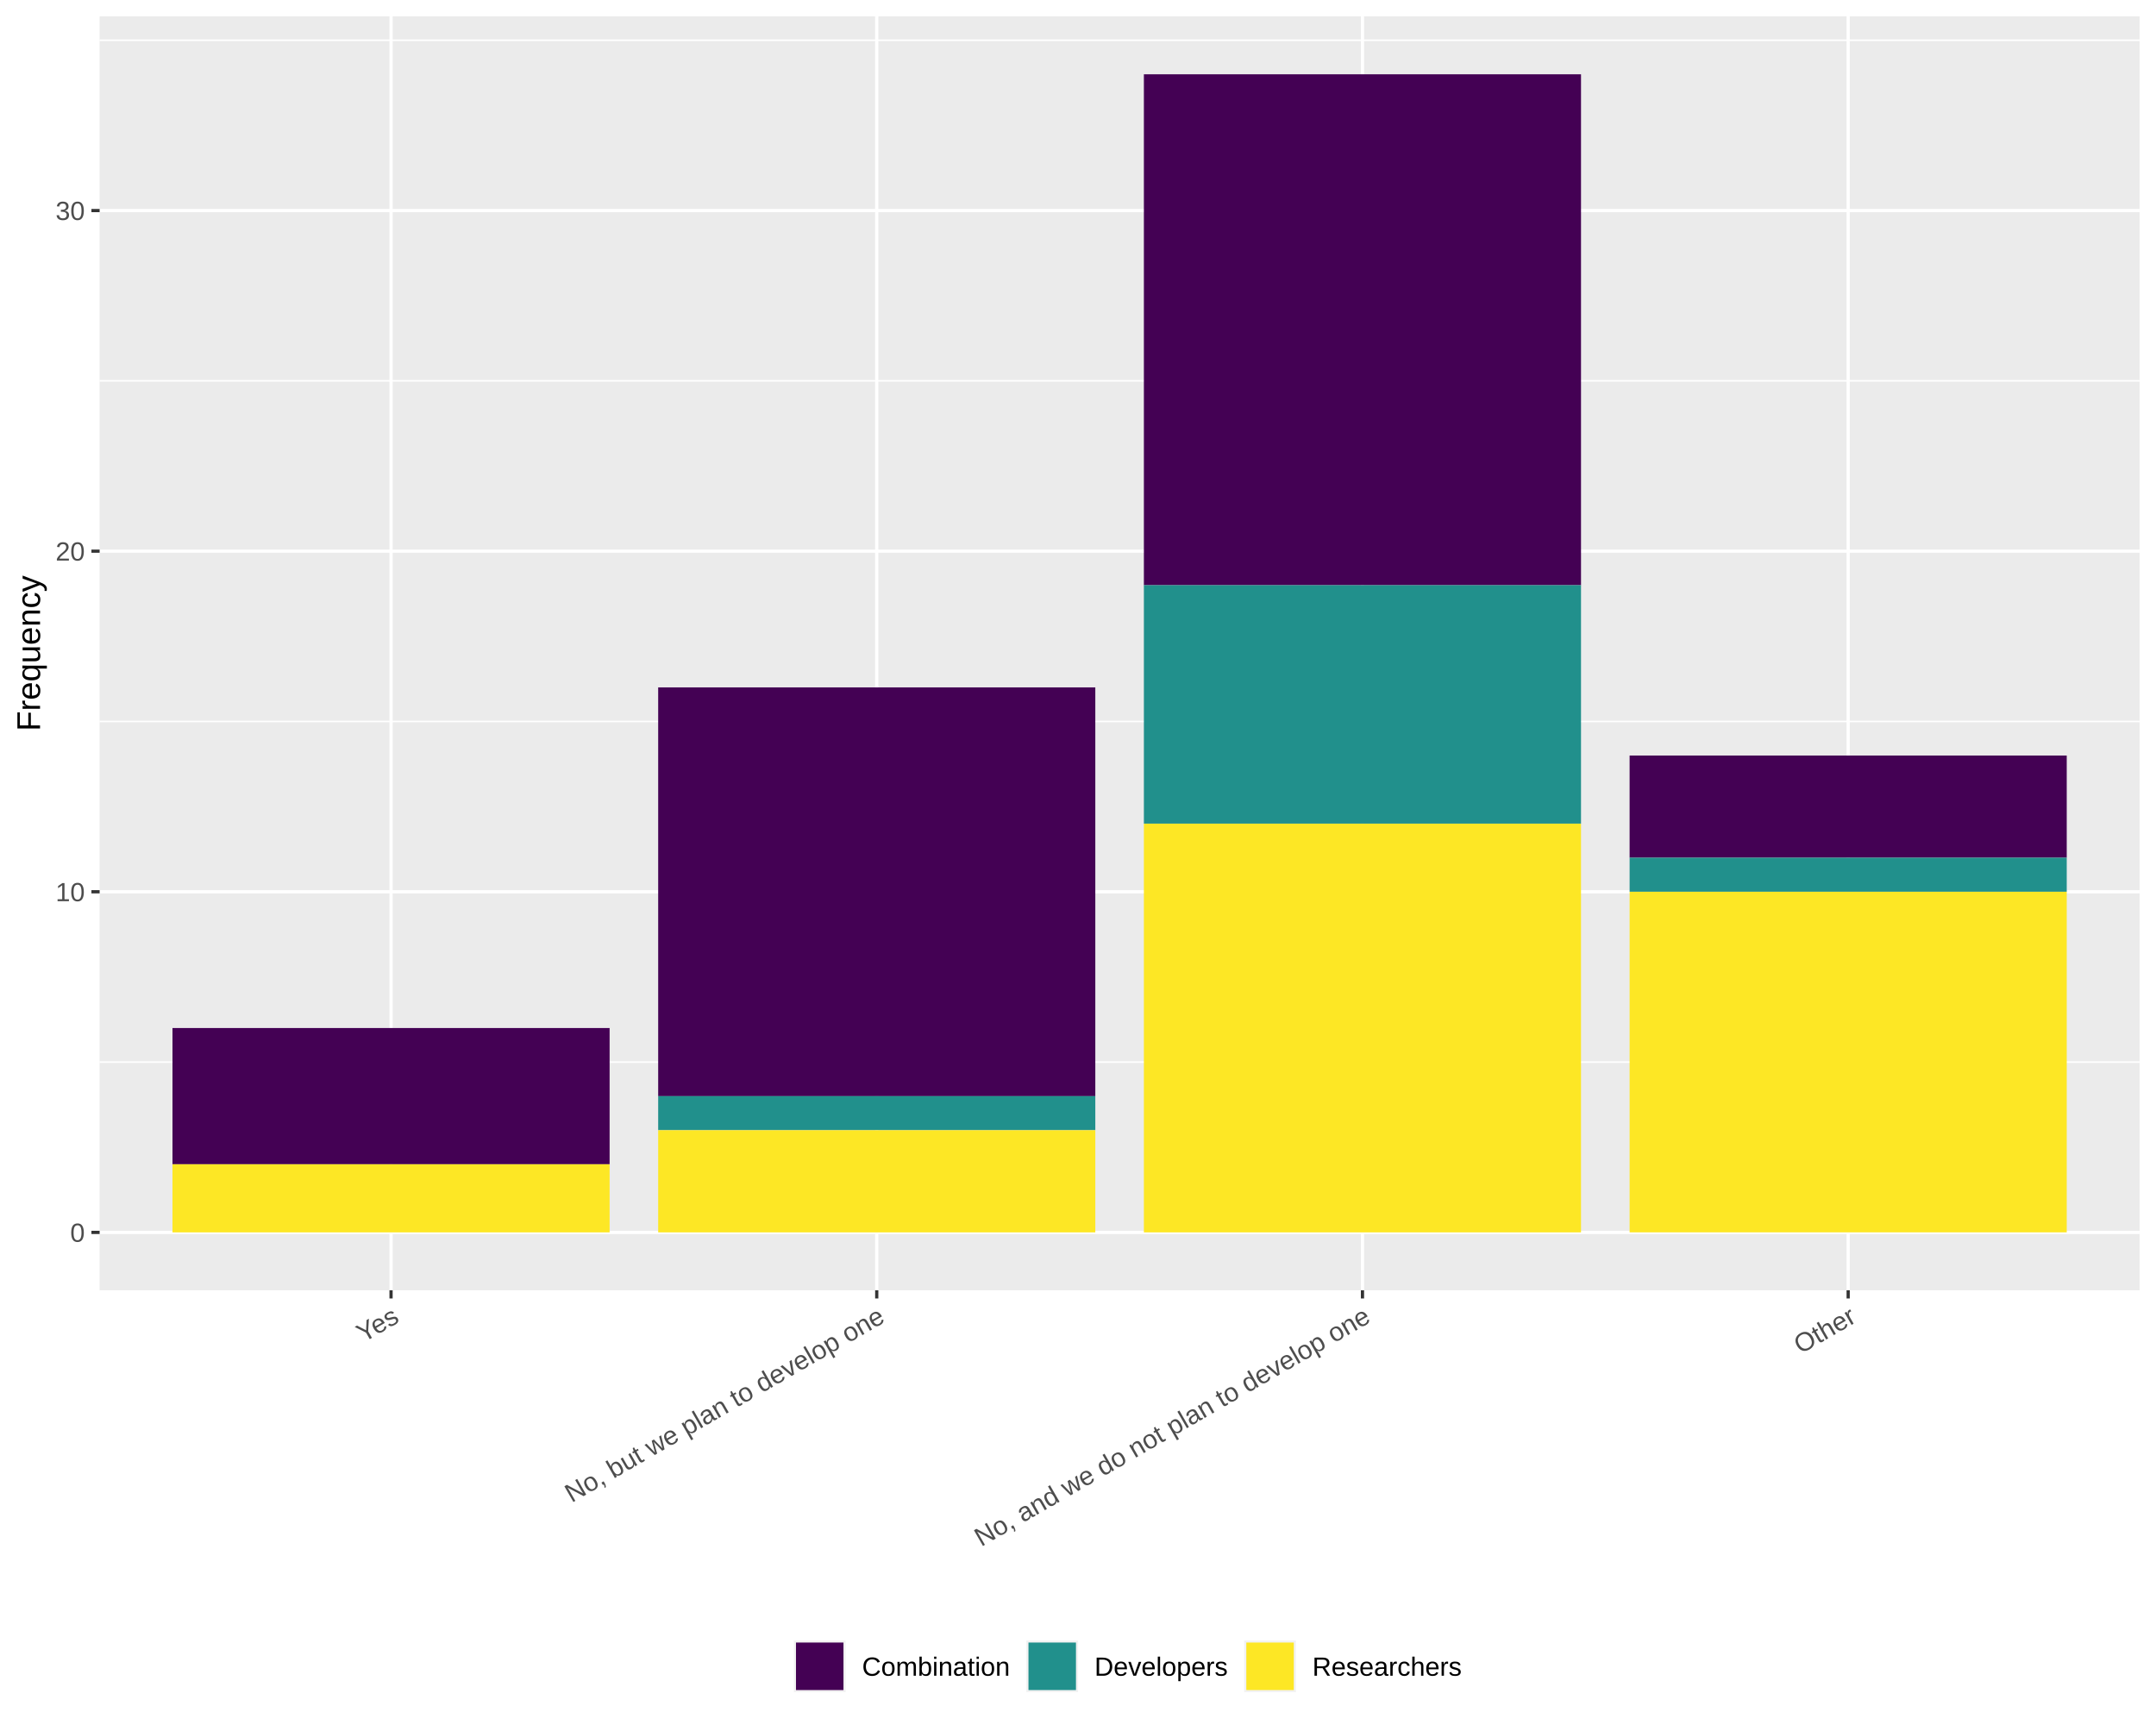
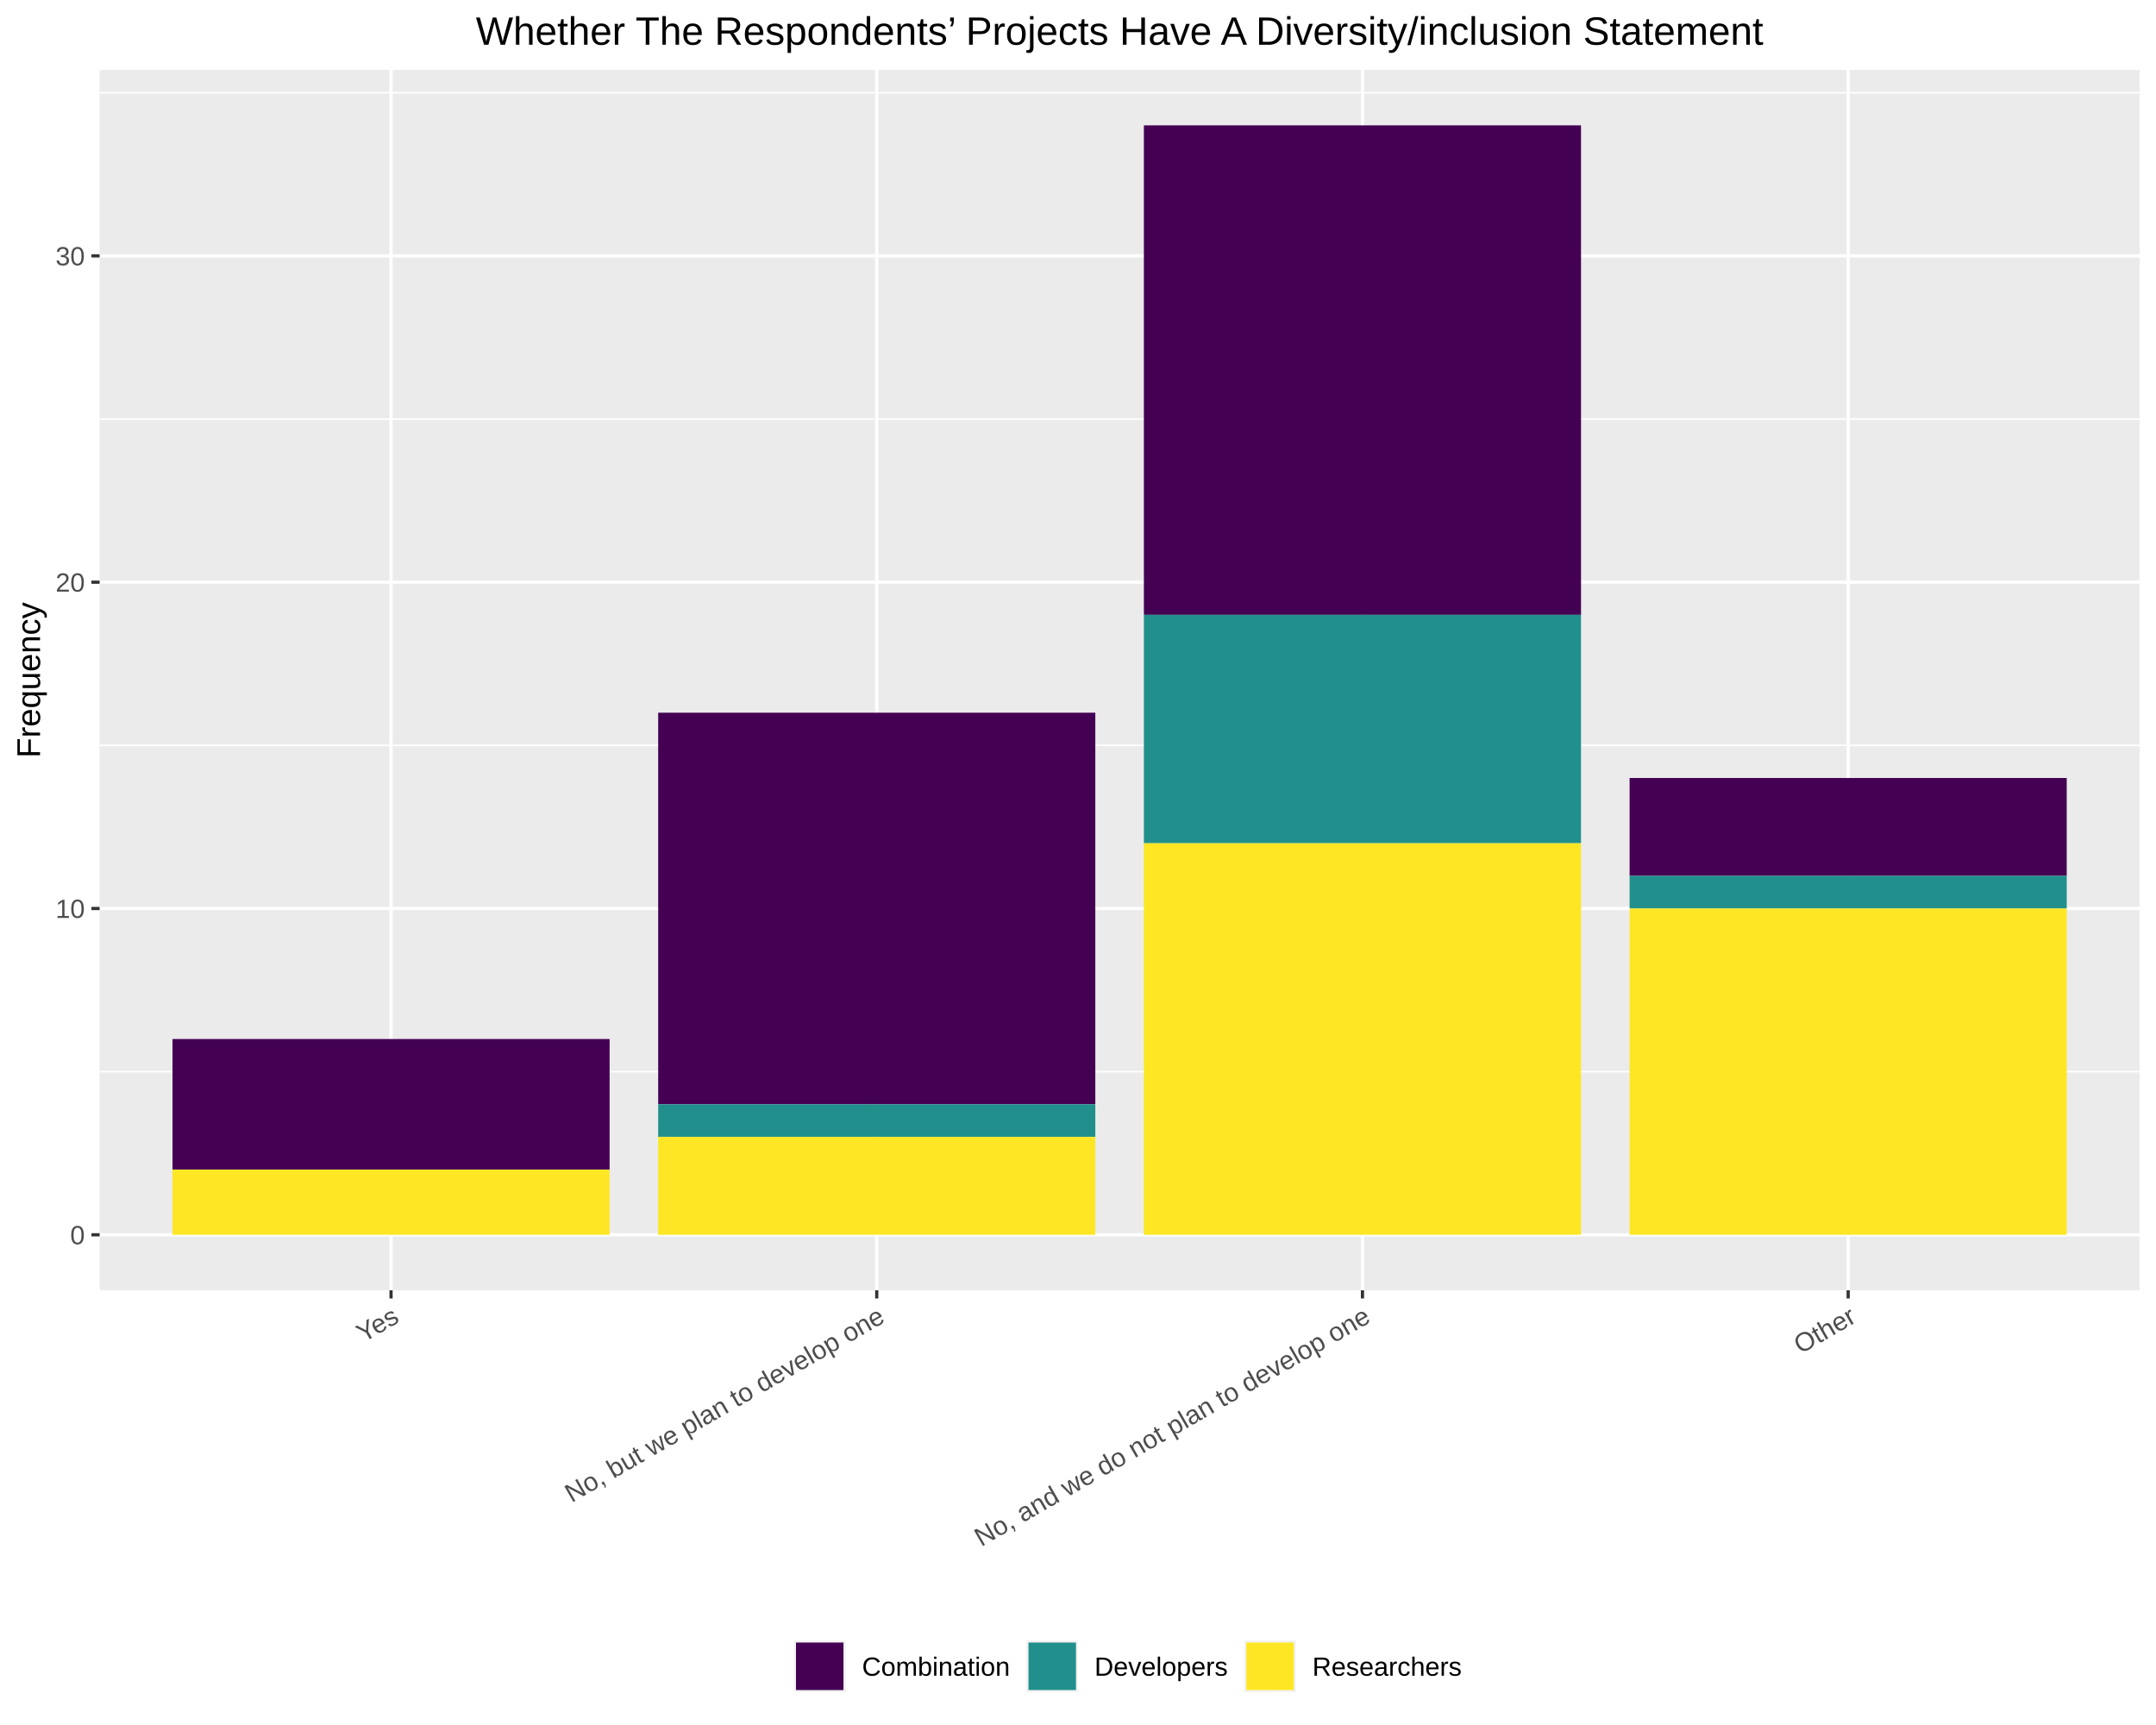
<svg xmlns="http://www.w3.org/2000/svg" class="svglite" width="720.00pt" height="576.00pt" viewBox="0 0 720.00 576.00">
  <defs>
    <style type="text/css">
    .svglite line, .svglite polyline, .svglite polygon, .svglite path, .svglite rect, .svglite circle {
      fill: none;
      stroke: #000000;
      stroke-linecap: round;
      stroke-linejoin: round;
      stroke-miterlimit: 10.00;
    }
    .svglite text {
      white-space: pre;
    }
  </style>
  </defs>
  <rect width="100%" height="100%" style="stroke: none; fill: #FFFFFF;" />
  <defs>
    <clipPath id="cpMC4wMHw3MjAuMDB8MC4wMHw1NzYuMDA=">
      <rect x="0.00" y="0.00" width="720.00" height="576.00" />
    </clipPath>
  </defs>
  <g clip-path="url(#cpMC4wMHw3MjAuMDB8MC4wMHw1NzYuMDA=)">
    <rect x="0.00" y="0.00" width="720.00" height="576.00" style="stroke-width: 1.07; stroke: #FFFFFF; fill: #FFFFFF;" />
  </g>
  <defs>
-     <clipPath id="cpMzMuMjd8NzE0LjUyfDUuNDh8NDMwLjg0">
-       <rect x="33.27" y="5.48" width="681.25" height="425.36" />
+     <clipPath id="cpMzMuMjd8NzE0LjUyfDIzLjM0fDQzMC44NA==">
+       <rect x="33.27" y="23.34" width="681.25" height="407.51" />
    </clipPath>
  </defs>
-   <g clip-path="url(#cpMzMuMjd8NzE0LjUyfDUuNDh8NDMwLjg0)">
-     <rect x="33.27" y="5.48" width="681.25" height="425.36" style="stroke-width: 1.07; stroke: none; fill: #EBEBEB;" />
-     <polyline points="33.27,354.64 714.52,354.64 " style="stroke-width: 0.53; stroke: #FFFFFF; stroke-linecap: butt;" />
-     <polyline points="33.27,240.91 714.52,240.91 " style="stroke-width: 0.53; stroke: #FFFFFF; stroke-linecap: butt;" />
-     <polyline points="33.27,127.17 714.52,127.17 " style="stroke-width: 0.53; stroke: #FFFFFF; stroke-linecap: butt;" />
-     <polyline points="33.27,13.44 714.52,13.44 " style="stroke-width: 0.53; stroke: #FFFFFF; stroke-linecap: butt;" />
-     <polyline points="33.27,411.51 714.52,411.51 " style="stroke-width: 1.07; stroke: #FFFFFF; stroke-linecap: butt;" />
-     <polyline points="33.27,297.77 714.52,297.77 " style="stroke-width: 1.07; stroke: #FFFFFF; stroke-linecap: butt;" />
-     <polyline points="33.27,184.04 714.52,184.04 " style="stroke-width: 1.07; stroke: #FFFFFF; stroke-linecap: butt;" />
-     <polyline points="33.27,70.31 714.52,70.31 " style="stroke-width: 1.07; stroke: #FFFFFF; stroke-linecap: butt;" />
-     <polyline points="130.59,430.84 130.59,5.48 " style="stroke-width: 1.07; stroke: #FFFFFF; stroke-linecap: butt;" />
-     <polyline points="292.79,430.84 292.79,5.48 " style="stroke-width: 1.07; stroke: #FFFFFF; stroke-linecap: butt;" />
-     <polyline points="455.00,430.84 455.00,5.48 " style="stroke-width: 1.07; stroke: #FFFFFF; stroke-linecap: butt;" />
-     <polyline points="617.20,430.84 617.20,5.48 " style="stroke-width: 1.07; stroke: #FFFFFF; stroke-linecap: butt;" />
-     <rect x="57.60" y="343.27" width="145.98" height="45.49" style="stroke-width: 1.07; stroke: none; stroke-linecap: square; stroke-linejoin: miter; fill: #440154;" />
-     <rect x="57.60" y="388.76" width="145.98" height="22.75" style="stroke-width: 1.07; stroke: none; stroke-linecap: square; stroke-linejoin: miter; fill: #FDE725;" />
-     <rect x="219.80" y="229.53" width="145.98" height="136.48" style="stroke-width: 1.07; stroke: none; stroke-linecap: square; stroke-linejoin: miter; fill: #440154;" />
-     <rect x="219.80" y="366.01" width="145.98" height="11.37" style="stroke-width: 1.07; stroke: none; stroke-linecap: square; stroke-linejoin: miter; fill: #21908C;" />
-     <rect x="219.80" y="377.39" width="145.98" height="34.12" style="stroke-width: 1.07; stroke: none; stroke-linecap: square; stroke-linejoin: miter; fill: #FDE725;" />
-     <rect x="382.00" y="24.81" width="145.98" height="170.60" style="stroke-width: 1.07; stroke: none; stroke-linecap: square; stroke-linejoin: miter; fill: #440154;" />
-     <rect x="382.00" y="195.41" width="145.98" height="79.61" style="stroke-width: 1.07; stroke: none; stroke-linecap: square; stroke-linejoin: miter; fill: #21908C;" />
-     <rect x="382.00" y="275.03" width="145.98" height="136.48" style="stroke-width: 1.07; stroke: none; stroke-linecap: square; stroke-linejoin: miter; fill: #FDE725;" />
-     <rect x="544.21" y="252.28" width="145.98" height="34.12" style="stroke-width: 1.07; stroke: none; stroke-linecap: square; stroke-linejoin: miter; fill: #440154;" />
-     <rect x="544.21" y="286.40" width="145.98" height="11.37" style="stroke-width: 1.07; stroke: none; stroke-linecap: square; stroke-linejoin: miter; fill: #21908C;" />
-     <rect x="544.21" y="297.77" width="145.98" height="113.73" style="stroke-width: 1.07; stroke: none; stroke-linecap: square; stroke-linejoin: miter; fill: #FDE725;" />
+   <g clip-path="url(#cpMzMuMjd8NzE0LjUyfDIzLjM0fDQzMC44NA==)">
+     <rect x="33.27" y="23.34" width="681.25" height="407.51" style="stroke-width: 1.07; stroke: none; fill: #EBEBEB;" />
+     <polyline points="33.27,357.84 714.52,357.84 " style="stroke-width: 0.53; stroke: #FFFFFF; stroke-linecap: butt;" />
+     <polyline points="33.27,248.88 714.52,248.88 " style="stroke-width: 0.53; stroke: #FFFFFF; stroke-linecap: butt;" />
+     <polyline points="33.27,139.92 714.52,139.92 " style="stroke-width: 0.53; stroke: #FFFFFF; stroke-linecap: butt;" />
+     <polyline points="33.27,30.96 714.52,30.96 " style="stroke-width: 0.53; stroke: #FFFFFF; stroke-linecap: butt;" />
+     <polyline points="33.27,412.32 714.52,412.32 " style="stroke-width: 1.07; stroke: #FFFFFF; stroke-linecap: butt;" />
+     <polyline points="33.27,303.36 714.52,303.36 " style="stroke-width: 1.07; stroke: #FFFFFF; stroke-linecap: butt;" />
+     <polyline points="33.27,194.40 714.52,194.40 " style="stroke-width: 1.07; stroke: #FFFFFF; stroke-linecap: butt;" />
+     <polyline points="33.27,85.44 714.52,85.44 " style="stroke-width: 1.07; stroke: #FFFFFF; stroke-linecap: butt;" />
+     <polyline points="130.59,430.84 130.59,23.34 " style="stroke-width: 1.07; stroke: #FFFFFF; stroke-linecap: butt;" />
+     <polyline points="292.79,430.84 292.79,23.34 " style="stroke-width: 1.07; stroke: #FFFFFF; stroke-linecap: butt;" />
+     <polyline points="455.00,430.84 455.00,23.34 " style="stroke-width: 1.07; stroke: #FFFFFF; stroke-linecap: butt;" />
+     <polyline points="617.20,430.84 617.20,23.34 " style="stroke-width: 1.07; stroke: #FFFFFF; stroke-linecap: butt;" />
+     <rect x="57.60" y="346.94" width="145.98" height="43.58" style="stroke-width: 1.07; stroke: none; stroke-linecap: square; stroke-linejoin: miter; fill: #440154;" />
+     <rect x="57.60" y="390.53" width="145.98" height="21.79" style="stroke-width: 1.07; stroke: none; stroke-linecap: square; stroke-linejoin: miter; fill: #FDE725;" />
+     <rect x="219.80" y="237.98" width="145.98" height="130.75" style="stroke-width: 1.07; stroke: none; stroke-linecap: square; stroke-linejoin: miter; fill: #440154;" />
+     <rect x="219.80" y="368.73" width="145.98" height="10.90" style="stroke-width: 1.07; stroke: none; stroke-linecap: square; stroke-linejoin: miter; fill: #21908C;" />
+     <rect x="219.80" y="379.63" width="145.98" height="32.69" style="stroke-width: 1.07; stroke: none; stroke-linecap: square; stroke-linejoin: miter; fill: #FDE725;" />
+     <rect x="382.00" y="41.86" width="145.98" height="163.44" style="stroke-width: 1.07; stroke: none; stroke-linecap: square; stroke-linejoin: miter; fill: #440154;" />
+     <rect x="382.00" y="205.30" width="145.98" height="76.27" style="stroke-width: 1.07; stroke: none; stroke-linecap: square; stroke-linejoin: miter; fill: #21908C;" />
+     <rect x="382.00" y="281.57" width="145.98" height="130.75" style="stroke-width: 1.07; stroke: none; stroke-linecap: square; stroke-linejoin: miter; fill: #FDE725;" />
+     <rect x="544.21" y="259.78" width="145.98" height="32.69" style="stroke-width: 1.07; stroke: none; stroke-linecap: square; stroke-linejoin: miter; fill: #440154;" />
+     <rect x="544.21" y="292.46" width="145.98" height="10.90" style="stroke-width: 1.07; stroke: none; stroke-linecap: square; stroke-linejoin: miter; fill: #21908C;" />
+     <rect x="544.21" y="303.36" width="145.98" height="108.96" style="stroke-width: 1.07; stroke: none; stroke-linecap: square; stroke-linejoin: miter; fill: #FDE725;" />
  </g>
  <g clip-path="url(#cpMC4wMHw3MjAuMDB8MC4wMHw1NzYuMDA=)">
-     <text x="28.34" y="414.66" text-anchor="end" style="font-size: 8.80px;fill: #4D4D4D; font-family: &quot;Arial&quot;;" textLength="4.90px" lengthAdjust="spacingAndGlyphs">0</text>
-     <text x="28.34" y="300.93" text-anchor="end" style="font-size: 8.80px;fill: #4D4D4D; font-family: &quot;Arial&quot;;" textLength="9.79px" lengthAdjust="spacingAndGlyphs">10</text>
-     <text x="28.34" y="187.19" text-anchor="end" style="font-size: 8.80px;fill: #4D4D4D; font-family: &quot;Arial&quot;;" textLength="9.79px" lengthAdjust="spacingAndGlyphs">20</text>
-     <text x="28.34" y="73.46" text-anchor="end" style="font-size: 8.80px;fill: #4D4D4D; font-family: &quot;Arial&quot;;" textLength="9.79px" lengthAdjust="spacingAndGlyphs">30</text>
-     <polyline points="30.53,411.51 33.27,411.51 " style="stroke-width: 1.07; stroke: #333333; stroke-linecap: butt;" />
-     <polyline points="30.53,297.77 33.27,297.77 " style="stroke-width: 1.07; stroke: #333333; stroke-linecap: butt;" />
-     <polyline points="30.53,184.04 33.27,184.04 " style="stroke-width: 1.07; stroke: #333333; stroke-linecap: butt;" />
-     <polyline points="30.53,70.31 33.27,70.31 " style="stroke-width: 1.07; stroke: #333333; stroke-linecap: butt;" />
+     <text x="28.34" y="415.47" text-anchor="end" style="font-size: 8.80px;fill: #4D4D4D; font-family: &quot;Arial&quot;;" textLength="4.90px" lengthAdjust="spacingAndGlyphs">0</text>
+     <text x="28.34" y="306.51" text-anchor="end" style="font-size: 8.80px;fill: #4D4D4D; font-family: &quot;Arial&quot;;" textLength="9.79px" lengthAdjust="spacingAndGlyphs">10</text>
+     <text x="28.34" y="197.55" text-anchor="end" style="font-size: 8.80px;fill: #4D4D4D; font-family: &quot;Arial&quot;;" textLength="9.79px" lengthAdjust="spacingAndGlyphs">20</text>
+     <text x="28.34" y="88.60" text-anchor="end" style="font-size: 8.80px;fill: #4D4D4D; font-family: &quot;Arial&quot;;" textLength="9.79px" lengthAdjust="spacingAndGlyphs">30</text>
+     <polyline points="30.53,412.32 33.27,412.32 " style="stroke-width: 1.07; stroke: #333333; stroke-linecap: butt;" />
+     <polyline points="30.53,303.36 33.27,303.36 " style="stroke-width: 1.07; stroke: #333333; stroke-linecap: butt;" />
+     <polyline points="30.53,194.40 33.27,194.40 " style="stroke-width: 1.07; stroke: #333333; stroke-linecap: butt;" />
+     <polyline points="30.53,85.44 33.27,85.44 " style="stroke-width: 1.07; stroke: #333333; stroke-linecap: butt;" />
    <polyline points="130.59,433.58 130.59,430.84 " style="stroke-width: 1.07; stroke: #333333; stroke-linecap: butt;" />
    <polyline points="292.79,433.58 292.79,430.84 " style="stroke-width: 1.07; stroke: #333333; stroke-linecap: butt;" />
    <polyline points="455.00,433.58 455.00,430.84 " style="stroke-width: 1.07; stroke: #333333; stroke-linecap: butt;" />
    <polyline points="617.20,433.58 617.20,430.84 " style="stroke-width: 1.07; stroke: #333333; stroke-linecap: butt;" />
    <text transform="translate(133.74,441.23) rotate(-30)" text-anchor="end" style="font-size: 8.80px;fill: #4D4D4D; font-family: &quot;Arial&quot;;" textLength="15.16px" lengthAdjust="spacingAndGlyphs">Yes</text>
    <text transform="translate(295.95,441.23) rotate(-30)" text-anchor="end" style="font-size: 8.80px;fill: #4D4D4D; font-family: &quot;Arial&quot;;" textLength="121.31px" lengthAdjust="spacingAndGlyphs">No, but we plan to develop one</text>
    <text transform="translate(458.15,441.23) rotate(-30)" text-anchor="end" style="font-size: 8.80px;fill: #4D4D4D; font-family: &quot;Arial&quot;;" textLength="150.67px" lengthAdjust="spacingAndGlyphs">No, and we do not plan to develop one</text>
    <text transform="translate(620.35,441.23) rotate(-30)" text-anchor="end" style="font-size: 8.80px;fill: #4D4D4D; font-family: &quot;Arial&quot;;" textLength="22.00px" lengthAdjust="spacingAndGlyphs">Other</text>
-     <text transform="translate(13.37,218.16) rotate(-90)" text-anchor="middle" style="font-size: 11.00px; font-family: &quot;Arial&quot;;" textLength="51.98px" lengthAdjust="spacingAndGlyphs">Frequency</text>
+     <text transform="translate(13.37,227.09) rotate(-90)" text-anchor="middle" style="font-size: 11.00px; font-family: &quot;Arial&quot;;" textLength="51.98px" lengthAdjust="spacingAndGlyphs">Frequency</text>
    <rect x="254.16" y="542.28" width="239.47" height="28.24" style="stroke-width: 1.07; stroke: none; fill: #FFFFFF;" />
    <rect x="265.12" y="547.76" width="17.28" height="17.28" style="stroke-width: 1.07; stroke: none; fill: #F2F2F2;" />
    <rect x="265.82" y="548.47" width="15.86" height="15.86" style="stroke-width: 1.07; stroke: none; stroke-linecap: square; stroke-linejoin: miter; fill: #440154;" />
    <rect x="342.75" y="547.76" width="17.28" height="17.28" style="stroke-width: 1.07; stroke: none; fill: #F2F2F2;" />
    <rect x="343.46" y="548.47" width="15.86" height="15.86" style="stroke-width: 1.07; stroke: none; stroke-linecap: square; stroke-linejoin: miter; fill: #21908C;" />
    <rect x="415.50" y="547.76" width="17.28" height="17.28" style="stroke-width: 1.07; stroke: none; fill: #F2F2F2;" />
    <rect x="416.21" y="548.47" width="15.86" height="15.86" style="stroke-width: 1.07; stroke: none; stroke-linecap: square; stroke-linejoin: miter; fill: #FDE725;" />
    <text x="287.88" y="559.55" style="font-size: 8.80px; font-family: &quot;Arial&quot;;" textLength="49.40px" lengthAdjust="spacingAndGlyphs">Combination</text>
    <text x="365.51" y="559.55" style="font-size: 8.80px; font-family: &quot;Arial&quot;;" textLength="44.51px" lengthAdjust="spacingAndGlyphs">Developers</text>
    <text x="438.26" y="559.55" style="font-size: 8.80px; font-family: &quot;Arial&quot;;" textLength="49.89px" lengthAdjust="spacingAndGlyphs">Researchers</text>
+     <text x="373.89" y="14.94" text-anchor="middle" style="font-size: 13.20px; font-family: &quot;Arial&quot;;" textLength="431.83px" lengthAdjust="spacingAndGlyphs">Whether The Respondents’ Projects Have A Diversity/inclusion Statement</text>
  </g>
</svg>
